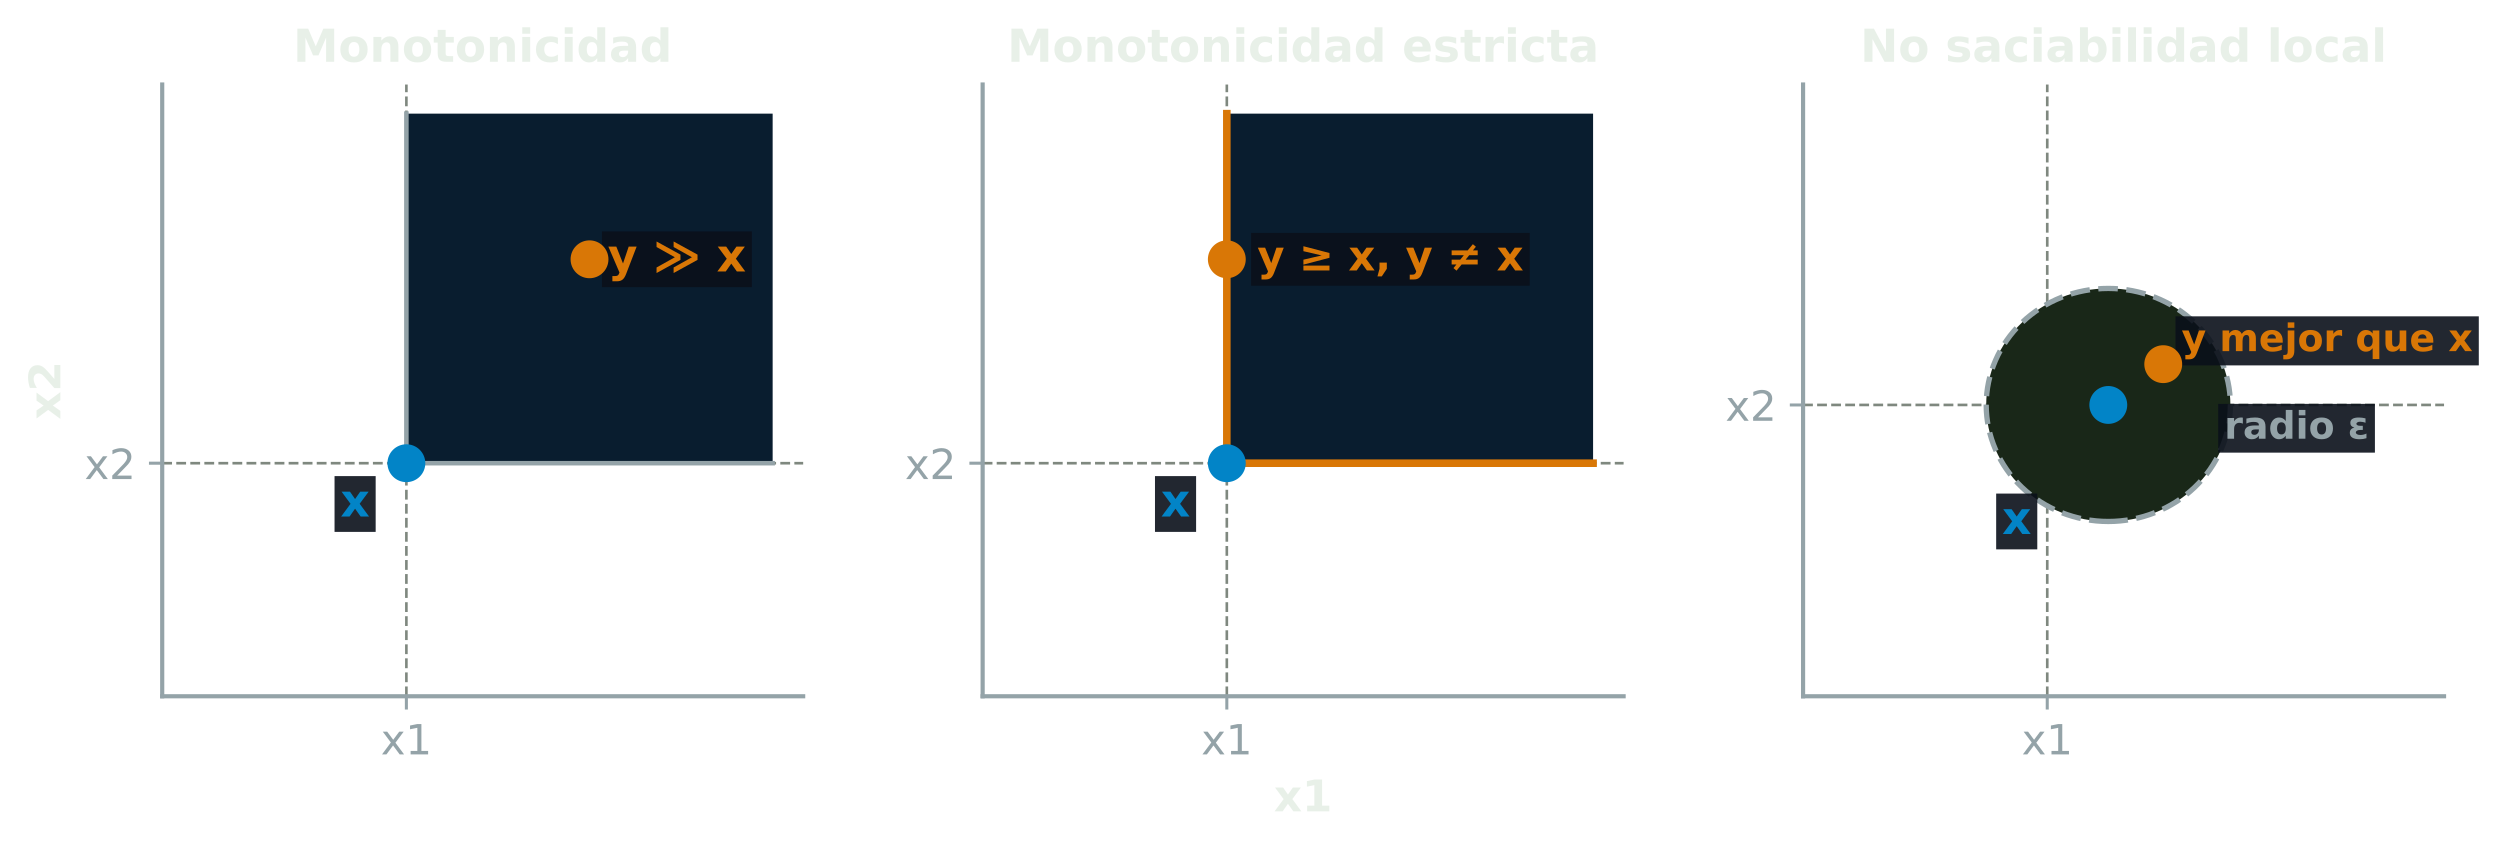
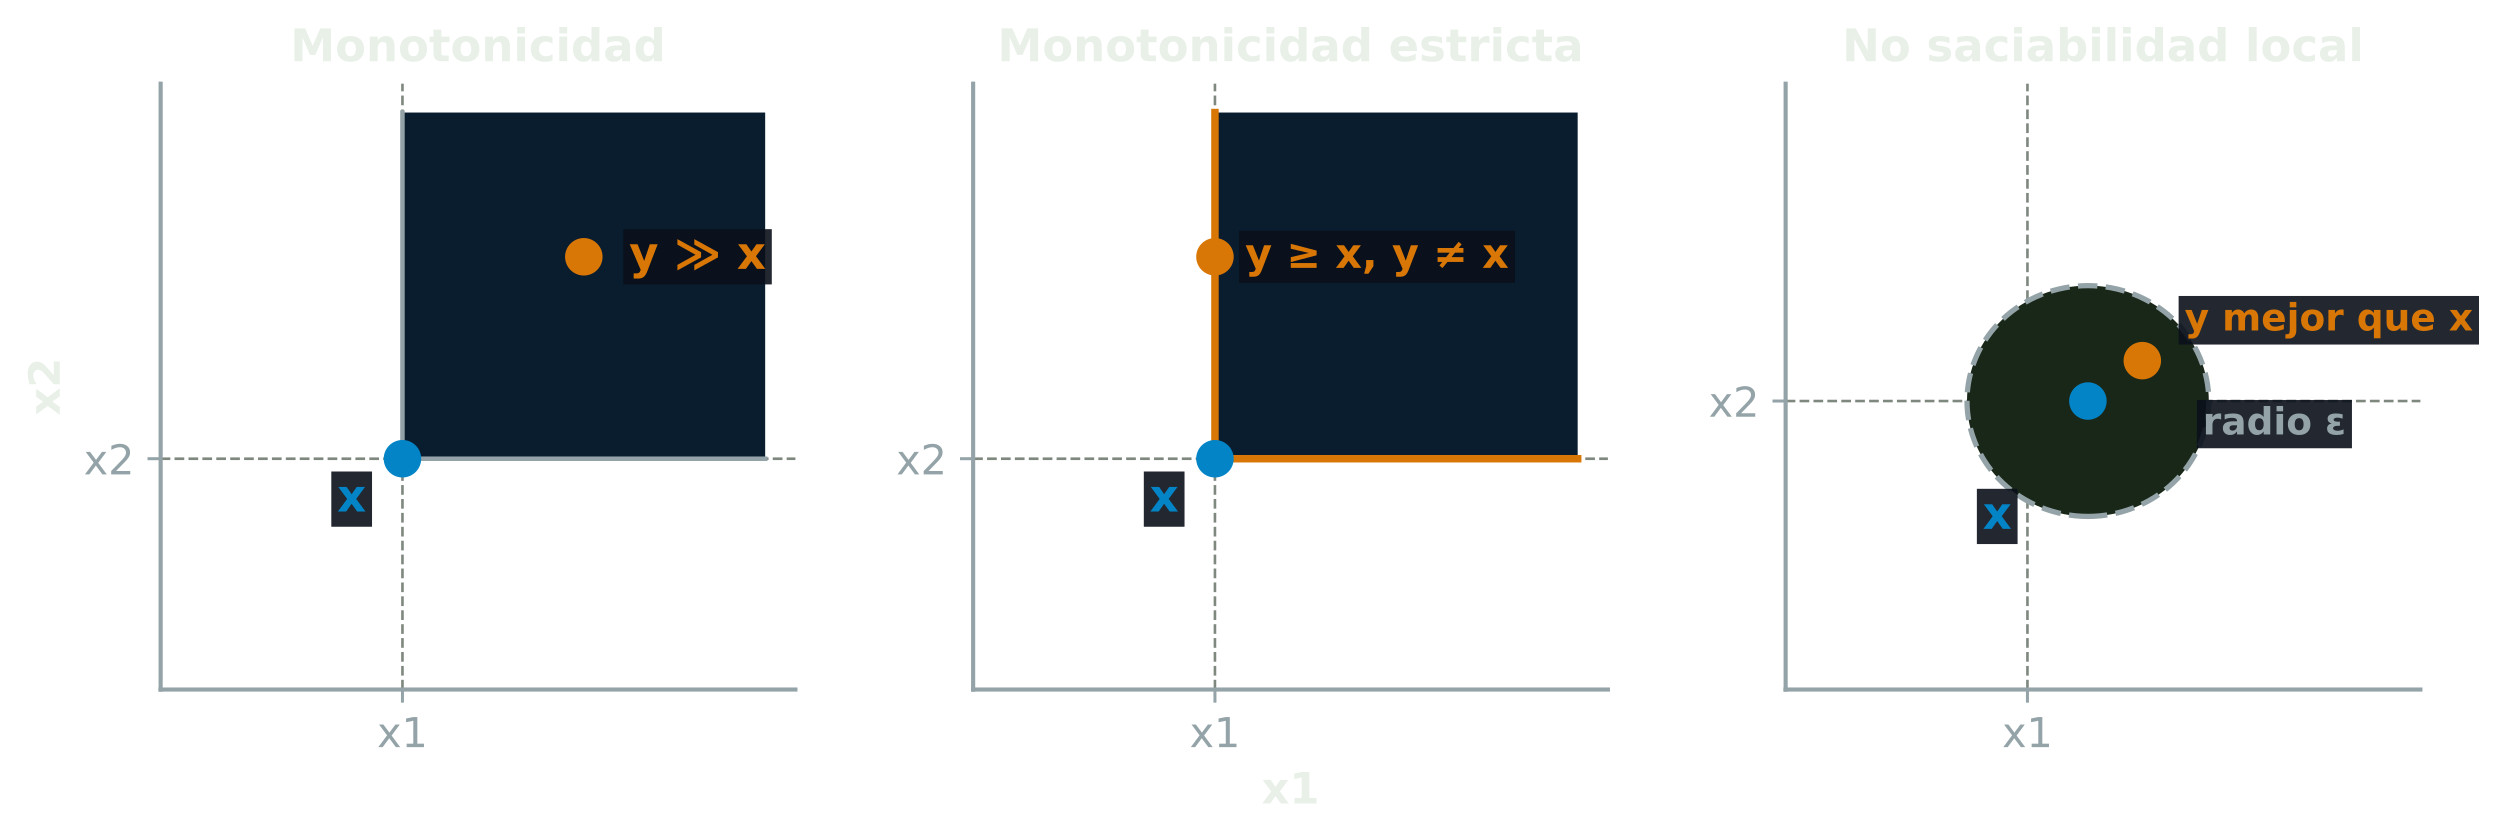
- <svg xmlns="http://www.w3.org/2000/svg" xmlns:xlink="http://www.w3.org/1999/xlink" width="660.259pt" height="223.862pt" viewBox="0 0 660.259 223.862" version="1.1">
+ <svg xmlns="http://www.w3.org/2000/svg" xmlns:xlink="http://www.w3.org/1999/xlink" width="666.708pt" height="223.862pt" viewBox="0 0 666.708 223.862" version="1.1">
  <defs>
    <style type="text/css">*{stroke-linejoin: round; stroke-linecap: butt}</style>
  </defs>
  <g id="figure_1">
    <g id="patch_1">
-       <path d="M 0 223.862  L 660.259 223.862  L 660.259 0  L 0 0  L 0 223.862  z " style="fill: none; opacity: 0" />
+       <path d="M 0 223.862  L 666.708 223.862  L 666.708 0  L 0 0  L 0 223.862  z " style="fill: none; opacity: 0" />
    </g>
    <g id="axes_1">
      <g id="patch_2">
        <path d="M 42.839 183.886  L 212.12 183.886  L 212.12 22.318  L 42.839 22.318  L 42.839 183.886  z " style="fill: none" />
      </g>
      <g id="patch_3">
        <path d="M 107.327 122.336  L 204.059 122.336  L 204.059 30.012  L 107.327 30.012  z " clip-path="url(#pe775ac4c96)" style="fill: #091d2f" />
      </g>
      <g id="matplotlib.axis_1">
        <g id="xtick_1">
          <g id="line2d_1">
            <path d="M 107.327 183.886  L 107.327 22.318  " clip-path="url(#pe775ac4c96)" style="fill: none; stroke-dasharray: 2.59,1.12; stroke-dashoffset: 0; stroke: #2a3a2a; stroke-opacity: 0.6; stroke-width: 0.7" />
          </g>
          <g id="line2d_2">
            <defs>
              <path id="m409fbe080f" d="M 0 0  L 0 3.5  " style="stroke: #94a3a8; stroke-width: 0.8" />
            </defs>
            <g>
              <use xlink:href="#m409fbe080f" x="107.327" y="183.886" style="fill: #94a3a8; stroke: #94a3a8; stroke-width: 0.8" />
            </g>
          </g>
          <g id="text_1">
            <g style="fill: #94a3a8" transform="translate(100.5725 199.2444) scale(0.11 -0.11)">
              <defs>
                <path id="DejaVuSans-78" d="M 3513 3500  L 2247 1797  L 3578 0  L 2900 0  L 1881 1375  L 863 0  L 184 0  L 1544 1831  L 300 3500  L 978 3500  L 1906 2253  L 2834 3500  L 3513 3500  z " transform="scale(0.015625)" />
                <path id="DejaVuSans-31" d="M 794 531  L 1825 531  L 1825 4091  L 703 3866  L 703 4441  L 1819 4666  L 2450 4666  L 2450 531  L 3481 531  L 3481 0  L 794 0  L 794 531  z " transform="scale(0.015625)" />
              </defs>
              <use xlink:href="#DejaVuSans-78" />
              <use xlink:href="#DejaVuSans-31" x="59.18" />
            </g>
          </g>
        </g>
      </g>
      <g id="matplotlib.axis_2">
        <g id="ytick_1">
          <g id="line2d_3">
            <path d="M 42.839 122.336  L 212.12 122.336  " clip-path="url(#pe775ac4c96)" style="fill: none; stroke-dasharray: 2.59,1.12; stroke-dashoffset: 0; stroke: #2a3a2a; stroke-opacity: 0.6; stroke-width: 0.7" />
          </g>
          <g id="line2d_4">
            <defs>
              <path id="m766cb33b4f" d="M 0 0  L -3.5 0  " style="stroke: #94a3a8; stroke-width: 0.8" />
            </defs>
            <g>
              <use xlink:href="#m766cb33b4f" x="42.839" y="122.336" style="fill: #94a3a8; stroke: #94a3a8; stroke-width: 0.8" />
            </g>
          </g>
          <g id="text_2">
            <g style="fill: #94a3a8" transform="translate(22.32984 126.5156) scale(0.11 -0.11)">
              <defs>
                <path id="DejaVuSans-32" d="M 1228 531  L 3431 531  L 3431 0  L 469 0  L 469 531  Q 828 903 1448 1529  Q 2069 2156 2228 2338  Q 2531 2678 2651 2914  Q 2772 3150 2772 3378  Q 2772 3750 2511 3984  Q 2250 4219 1831 4219  Q 1534 4219 1204 4116  Q 875 4013 500 3803  L 500 4441  Q 881 4594 1212 4672  Q 1544 4750 1819 4750  Q 2544 4750 2975 4387  Q 3406 4025 3406 3419  Q 3406 3131 3298 2873  Q 3191 2616 2906 2266  Q 2828 2175 2409 1742  Q 1991 1309 1228 531  z " transform="scale(0.015625)" />
              </defs>
              <use xlink:href="#DejaVuSans-78" />
              <use xlink:href="#DejaVuSans-32" x="59.18" />
            </g>
          </g>
        </g>
        <g id="text_3">
          <g style="fill: #e8f0e8" transform="translate(15.9382 110.8116) rotate(-90) scale(0.115 -0.115)">
            <defs>
              <path id="DejaVuSans-Bold-78" d="M 1422 1791  L 159 3500  L 1344 3500  L 2059 2463  L 2784 3500  L 3969 3500  L 2706 1797  L 4031 0  L 2847 0  L 2059 1106  L 1281 0  L 97 0  L 1422 1791  z " transform="scale(0.015625)" />
              <path id="DejaVuSans-Bold-32" d="M 1844 884  L 3897 884  L 3897 0  L 506 0  L 506 884  L 2209 2388  Q 2438 2594 2547 2791  Q 2656 2988 2656 3200  Q 2656 3528 2436 3728  Q 2216 3928 1850 3928  Q 1569 3928 1234 3808  Q 900 3688 519 3450  L 519 4475  Q 925 4609 1322 4679  Q 1719 4750 2100 4750  Q 2938 4750 3402 4381  Q 3866 4013 3866 3353  Q 3866 2972 3669 2642  Q 3472 2313 2841 1759  L 1844 884  z " transform="scale(0.015625)" />
            </defs>
            <use xlink:href="#DejaVuSans-Bold-78" />
            <use xlink:href="#DejaVuSans-Bold-32" x="64.502" />
          </g>
        </g>
      </g>
      <g id="line2d_5">
        <path d="M 107.327 122.336  L 204.059 122.336  " clip-path="url(#pe775ac4c96)" style="fill: none; stroke: #94a3a8; stroke-width: 1.2; stroke-linecap: square" />
      </g>
      <g id="line2d_6">
        <path d="M 107.327 122.336  L 107.327 30.012  " clip-path="url(#pe775ac4c96)" style="fill: none; stroke: #94a3a8; stroke-width: 1.2; stroke-linecap: square" />
      </g>
      <g id="patch_4">
        <path d="M 42.839 183.886  L 42.839 22.318  " style="fill: none; stroke: #94a3a8; stroke-width: 1.1; stroke-linejoin: miter; stroke-linecap: square" />
      </g>
      <g id="patch_5">
        <path d="M 42.839 183.886  L 212.12 183.886  " style="fill: none; stroke: #94a3a8; stroke-width: 1.1; stroke-linejoin: miter; stroke-linecap: square" />
      </g>
      <g id="text_4">
        <g id="patch_6">
          <path d="M 88.354 140.474  L 99.214 140.474  L 99.214 125.741  L 88.354 125.741  z " style="fill: #0a0f1a; opacity: 0.9" />
        </g>
        <g style="fill: #0284c7" transform="translate(89.91399 136.4189) scale(0.12 -0.12)">
          <use xlink:href="#DejaVuSans-Bold-78" />
        </g>
      </g>
      <g id="text_5">
        <g id="patch_7">
-           <path d="M 158.97 75.847  L 198.57 75.847  L 198.57 61.114  L 158.97 61.114  z " style="fill: #0a0f1a; opacity: 0.9" />
-         </g>
-         <g style="fill: #d97706" transform="translate(160.5297 71.69791) scale(0.12 -0.12)">
+           <path d="M 166.225 75.847  L 205.825 75.847  L 205.825 61.114  L 166.225 61.114  z " style="fill: #0a0f1a; opacity: 0.9" />
+         </g>
+         <g style="fill: #d97706" transform="translate(167.7846 71.69791) scale(0.12 -0.12)">
          <defs>
            <path id="DejaVuSans-Bold-79" d="M 78 3500  L 1197 3500  L 2138 1125  L 2938 3500  L 4056 3500  L 2584 -331  Q 2363 -916 2067 -1148  Q 1772 -1381 1288 -1381  L 641 -1381  L 641 -647  L 991 -647  Q 1275 -647 1404 -556  Q 1534 -466 1606 -231  L 1638 -134  L 78 3500  z " transform="scale(0.015625)" />
            <path id="DejaVuSans-Bold-20" transform="scale(0.015625)" />
            <path id="DejaVuSans-Bold-226b" d="M 463 3444  L 463 4225  L 3831 2372  L 3831 1634  L 463 -219  L 463 563  L 3041 2003  L 463 3444  z M 2866 3444  L 2866 4225  L 6234 2372  L 6234 1634  L 2866 -219  L 2866 563  L 5444 2003  L 2866 3444  z " transform="scale(0.015625)" />
          </defs>
          <use xlink:href="#DejaVuSans-Bold-79" />
          <use xlink:href="#DejaVuSans-Bold-20" x="65.186" />
          <use xlink:href="#DejaVuSans-Bold-226b" x="100" />
          <use xlink:href="#DejaVuSans-Bold-20" x="204.688" />
          <use xlink:href="#DejaVuSans-Bold-78" x="239.502" />
        </g>
      </g>
      <g id="text_6">
        <g style="fill: #e8f0e8" transform="translate(77.42279 16.31812) scale(0.12 -0.12)">
          <defs>
            <path id="DejaVuSans-Bold-4d" d="M 588 4666  L 2119 4666  L 3181 2169  L 4250 4666  L 5778 4666  L 5778 0  L 4641 0  L 4641 3413  L 3566 897  L 2803 897  L 1728 3413  L 1728 0  L 588 0  L 588 4666  z " transform="scale(0.015625)" />
            <path id="DejaVuSans-Bold-6f" d="M 2203 2784  Q 1831 2784 1636 2517  Q 1441 2250 1441 1747  Q 1441 1244 1636 976  Q 1831 709 2203 709  Q 2569 709 2762 976  Q 2956 1244 2956 1747  Q 2956 2250 2762 2517  Q 2569 2784 2203 2784  z M 2203 3584  Q 3106 3584 3614 3096  Q 4122 2609 4122 1747  Q 4122 884 3614 396  Q 3106 -91 2203 -91  Q 1297 -91 786 396  Q 275 884 275 1747  Q 275 2609 786 3096  Q 1297 3584 2203 3584  z " transform="scale(0.015625)" />
            <path id="DejaVuSans-Bold-6e" d="M 4056 2131  L 4056 0  L 2931 0  L 2931 347  L 2931 1631  Q 2931 2084 2911 2256  Q 2891 2428 2841 2509  Q 2775 2619 2662 2680  Q 2550 2741 2406 2741  Q 2056 2741 1856 2470  Q 1656 2200 1656 1722  L 1656 0  L 538 0  L 538 3500  L 1656 3500  L 1656 2988  Q 1909 3294 2193 3439  Q 2478 3584 2822 3584  Q 3428 3584 3742 3212  Q 4056 2841 4056 2131  z " transform="scale(0.015625)" />
            <path id="DejaVuSans-Bold-74" d="M 1759 4494  L 1759 3500  L 2913 3500  L 2913 2700  L 1759 2700  L 1759 1216  Q 1759 972 1856 886  Q 1953 800 2241 800  L 2816 800  L 2816 0  L 1856 0  Q 1194 0 917 276  Q 641 553 641 1216  L 641 2700  L 84 2700  L 84 3500  L 641 3500  L 641 4494  L 1759 4494  z " transform="scale(0.015625)" />
            <path id="DejaVuSans-Bold-69" d="M 538 3500  L 1656 3500  L 1656 0  L 538 0  L 538 3500  z M 538 4863  L 1656 4863  L 1656 3950  L 538 3950  L 538 4863  z " transform="scale(0.015625)" />
            <path id="DejaVuSans-Bold-63" d="M 3366 3391  L 3366 2478  Q 3138 2634 2908 2709  Q 2678 2784 2431 2784  Q 1963 2784 1702 2511  Q 1441 2238 1441 1747  Q 1441 1256 1702 982  Q 1963 709 2431 709  Q 2694 709 2930 787  Q 3166 866 3366 1019  L 3366 103  Q 3103 6 2833 -42  Q 2563 -91 2291 -91  Q 1344 -91 809 395  Q 275 881 275 1747  Q 275 2613 809 3098  Q 1344 3584 2291 3584  Q 2566 3584 2833 3536  Q 3100 3488 3366 3391  z " transform="scale(0.015625)" />
            <path id="DejaVuSans-Bold-64" d="M 2919 2988  L 2919 4863  L 4044 4863  L 4044 0  L 2919 0  L 2919 506  Q 2688 197 2409 53  Q 2131 -91 1766 -91  Q 1119 -91 703 423  Q 288 938 288 1747  Q 288 2556 703 3070  Q 1119 3584 1766 3584  Q 2128 3584 2408 3439  Q 2688 3294 2919 2988  z M 2181 722  Q 2541 722 2730 984  Q 2919 1247 2919 1747  Q 2919 2247 2730 2509  Q 2541 2772 2181 2772  Q 1825 2772 1636 2509  Q 1447 2247 1447 1747  Q 1447 1247 1636 984  Q 1825 722 2181 722  z " transform="scale(0.015625)" />
            <path id="DejaVuSans-Bold-61" d="M 2106 1575  Q 1756 1575 1579 1456  Q 1403 1338 1403 1106  Q 1403 894 1545 773  Q 1688 653 1941 653  Q 2256 653 2472 879  Q 2688 1106 2688 1447  L 2688 1575  L 2106 1575  z M 3816 1997  L 3816 0  L 2688 0  L 2688 519  Q 2463 200 2181 54  Q 1900 -91 1497 -91  Q 953 -91 614 226  Q 275 544 275 1050  Q 275 1666 698 1953  Q 1122 2241 2028 2241  L 2688 2241  L 2688 2328  Q 2688 2594 2478 2717  Q 2269 2841 1825 2841  Q 1466 2841 1156 2769  Q 847 2697 581 2553  L 581 3406  Q 941 3494 1303 3539  Q 1666 3584 2028 3584  Q 2975 3584 3395 3211  Q 3816 2838 3816 1997  z " transform="scale(0.015625)" />
          </defs>
          <use xlink:href="#DejaVuSans-Bold-4d" />
          <use xlink:href="#DejaVuSans-Bold-6f" x="99.512" />
          <use xlink:href="#DejaVuSans-Bold-6e" x="168.213" />
          <use xlink:href="#DejaVuSans-Bold-6f" x="239.404" />
          <use xlink:href="#DejaVuSans-Bold-74" x="308.105" />
          <use xlink:href="#DejaVuSans-Bold-6f" x="355.908" />
          <use xlink:href="#DejaVuSans-Bold-6e" x="424.609" />
          <use xlink:href="#DejaVuSans-Bold-69" x="495.801" />
          <use xlink:href="#DejaVuSans-Bold-63" x="530.078" />
          <use xlink:href="#DejaVuSans-Bold-69" x="589.355" />
          <use xlink:href="#DejaVuSans-Bold-64" x="623.633" />
          <use xlink:href="#DejaVuSans-Bold-61" x="695.215" />
          <use xlink:href="#DejaVuSans-Bold-64" x="762.695" />
        </g>
      </g>
      <g id="line2d_7">
        <defs>
          <path id="m6213322181" d="M 0 4.5  C 1.193 4.5 2.338 4.026 3.182 3.182  C 4.026 2.338 4.5 1.193 4.5 0  C 4.5 -1.193 4.026 -2.338 3.182 -3.182  C 2.338 -4.026 1.193 -4.5 0 -4.5  C -1.193 -4.5 -2.338 -4.026 -3.182 -3.182  C -4.026 -2.338 -4.5 -1.193 -4.5 0  C -4.5 1.193 -4.026 2.338 -3.182 3.182  C -2.338 4.026 -1.193 4.5 0 4.5  z " style="stroke: #0284c7" />
        </defs>
        <g clip-path="url(#pe775ac4c96)">
          <use xlink:href="#m6213322181" x="107.327" y="122.336" style="fill: #0284c7; stroke: #0284c7" />
        </g>
      </g>
      <g id="line2d_8">
        <defs>
          <path id="m9be37b8112" d="M 0 4.5  C 1.193 4.5 2.338 4.026 3.182 3.182  C 4.026 2.338 4.5 1.193 4.5 0  C 4.5 -1.193 4.026 -2.338 3.182 -3.182  C 2.338 -4.026 1.193 -4.5 0 -4.5  C -1.193 -4.5 -2.338 -4.026 -3.182 -3.182  C -4.026 -2.338 -4.5 -1.193 -4.5 0  C -4.5 1.193 -4.026 2.338 -3.182 3.182  C -2.338 4.026 -1.193 4.5 0 4.5  z " style="stroke: #d97706" />
        </defs>
        <g clip-path="url(#pe775ac4c96)">
          <use xlink:href="#m9be37b8112" x="155.693" y="68.48" style="fill: #d97706; stroke: #d97706" />
        </g>
      </g>
    </g>
    <g id="axes_2">
      <g id="patch_8">
        <path d="M 259.519 183.886  L 428.8 183.886  L 428.8 22.318  L 259.519 22.318  L 259.519 183.886  z " style="fill: none" />
      </g>
      <g id="patch_9">
        <path d="M 324.007 122.336  L 420.739 122.336  L 420.739 30.012  L 324.007 30.012  z " clip-path="url(#pebfa4ee20f)" style="fill: #091d2f" />
      </g>
      <g id="matplotlib.axis_3">
        <g id="xtick_2">
          <g id="line2d_9">
            <path d="M 324.007 183.886  L 324.007 22.318  " clip-path="url(#pebfa4ee20f)" style="fill: none; stroke-dasharray: 2.59,1.12; stroke-dashoffset: 0; stroke: #2a3a2a; stroke-opacity: 0.6; stroke-width: 0.7" />
          </g>
          <g id="line2d_10">
            <g>
              <use xlink:href="#m409fbe080f" x="324.007" y="183.886" style="fill: #94a3a8; stroke: #94a3a8; stroke-width: 0.8" />
            </g>
          </g>
          <g id="text_7">
            <g style="fill: #94a3a8" transform="translate(317.252 199.2444) scale(0.11 -0.11)">
              <use xlink:href="#DejaVuSans-78" />
              <use xlink:href="#DejaVuSans-31" x="59.18" />
            </g>
          </g>
        </g>
        <g id="text_8">
          <g style="fill: #e8f0e8" transform="translate(336.4497 214.2703) scale(0.115 -0.115)">
            <defs>
              <path id="DejaVuSans-Bold-31" d="M 750 831  L 1813 831  L 1813 3847  L 722 3622  L 722 4441  L 1806 4666  L 2950 4666  L 2950 831  L 4013 831  L 4013 0  L 750 0  L 750 831  z " transform="scale(0.015625)" />
            </defs>
            <use xlink:href="#DejaVuSans-Bold-78" />
            <use xlink:href="#DejaVuSans-Bold-31" x="64.502" />
          </g>
        </g>
      </g>
      <g id="matplotlib.axis_4">
        <g id="ytick_2">
          <g id="line2d_11">
            <path d="M 259.519 122.336  L 428.8 122.336  " clip-path="url(#pebfa4ee20f)" style="fill: none; stroke-dasharray: 2.59,1.12; stroke-dashoffset: 0; stroke: #2a3a2a; stroke-opacity: 0.6; stroke-width: 0.7" />
          </g>
          <g id="line2d_12">
            <g>
              <use xlink:href="#m766cb33b4f" x="259.519" y="122.336" style="fill: #94a3a8; stroke: #94a3a8; stroke-width: 0.8" />
            </g>
          </g>
          <g id="text_9">
            <g style="fill: #94a3a8" transform="translate(239.0094 126.5156) scale(0.11 -0.11)">
              <use xlink:href="#DejaVuSans-78" />
              <use xlink:href="#DejaVuSans-32" x="59.18" />
            </g>
          </g>
        </g>
      </g>
      <g id="line2d_13">
        <path d="M 324.007 122.336  L 420.739 122.336  " clip-path="url(#pebfa4ee20f)" style="fill: none; stroke: #d97706; stroke-width: 2; stroke-linecap: square" />
      </g>
      <g id="line2d_14">
        <path d="M 324.007 122.336  L 324.007 30.012  " clip-path="url(#pebfa4ee20f)" style="fill: none; stroke: #d97706; stroke-width: 2; stroke-linecap: square" />
      </g>
      <g id="patch_10">
        <path d="M 259.519 183.886  L 259.519 22.318  " style="fill: none; stroke: #94a3a8; stroke-width: 1.1; stroke-linejoin: miter; stroke-linecap: square" />
      </g>
      <g id="patch_11">
        <path d="M 259.519 183.886  L 428.8 183.886  " style="fill: none; stroke: #94a3a8; stroke-width: 1.1; stroke-linejoin: miter; stroke-linecap: square" />
      </g>
      <g id="text_10">
        <g id="patch_12">
          <path d="M 305.034 140.474  L 315.894 140.474  L 315.894 125.741  L 305.034 125.741  z " style="fill: #0a0f1a; opacity: 0.9" />
        </g>
        <g style="fill: #0284c7" transform="translate(306.5935 136.4189) scale(0.12 -0.12)">
          <use xlink:href="#DejaVuSans-Bold-78" />
        </g>
      </g>
      <g id="text_11">
        <g id="patch_13">
          <path d="M 330.418 75.453  L 404.009 75.453  L 404.009 61.507  L 330.418 61.507  z " style="fill: #0a0f1a; opacity: 0.9" />
        </g>
        <g style="fill: #d97706" transform="translate(332.0677 71.42979) scale(0.11 -0.11)">
          <defs>
            <path id="DejaVuSans-Bold-2265" d="M 678 744  L 4684 744  L 4684 0  L 678 0  L 678 744  z M 678 2963  L 678 3725  L 4684 2681  L 4684 1947  L 678 897  L 678 1656  L 3481 2309  L 678 2963  z " transform="scale(0.015625)" />
            <path id="DejaVuSans-Bold-2c" d="M 653 1209  L 1778 1209  L 1778 256  L 1006 -909  L 341 -909  L 653 256  L 653 1209  z " transform="scale(0.015625)" />
            <path id="DejaVuSans-Bold-2260" d="M 678 3084  L 3150 3084  L 3938 4038  L 4403 3647  L 3950 3084  L 4684 3084  L 4684 2350  L 3378 2350  L 2834 1663  L 4684 1663  L 4684 922  L 2216 922  L 1428 -31  L 959 366  L 1416 922  L 678 922  L 678 1663  L 2003 1663  L 2553 2350  L 678 2350  L 678 3084  z " transform="scale(0.015625)" />
          </defs>
          <use xlink:href="#DejaVuSans-Bold-79" />
          <use xlink:href="#DejaVuSans-Bold-20" x="65.186" />
          <use xlink:href="#DejaVuSans-Bold-2265" x="100" />
          <use xlink:href="#DejaVuSans-Bold-20" x="183.789" />
          <use xlink:href="#DejaVuSans-Bold-78" x="218.604" />
          <use xlink:href="#DejaVuSans-Bold-2c" x="283.105" />
          <use xlink:href="#DejaVuSans-Bold-20" x="321.094" />
          <use xlink:href="#DejaVuSans-Bold-79" x="355.908" />
          <use xlink:href="#DejaVuSans-Bold-20" x="421.094" />
          <use xlink:href="#DejaVuSans-Bold-2260" x="455.908" />
          <use xlink:href="#DejaVuSans-Bold-20" x="539.697" />
          <use xlink:href="#DejaVuSans-Bold-78" x="574.512" />
        </g>
      </g>
      <g id="text_12">
        <g style="fill: #e8f0e8" transform="translate(266.0158 16.31812) scale(0.12 -0.12)">
          <defs>
            <path id="DejaVuSans-Bold-65" d="M 4031 1759  L 4031 1441  L 1416 1441  Q 1456 1047 1700 850  Q 1944 653 2381 653  Q 2734 653 3104 758  Q 3475 863 3866 1075  L 3866 213  Q 3469 63 3072 -14  Q 2675 -91 2278 -91  Q 1328 -91 801 392  Q 275 875 275 1747  Q 275 2603 792 3093  Q 1309 3584 2216 3584  Q 3041 3584 3536 3087  Q 4031 2591 4031 1759  z M 2881 2131  Q 2881 2450 2695 2645  Q 2509 2841 2209 2841  Q 1884 2841 1681 2658  Q 1478 2475 1428 2131  L 2881 2131  z " transform="scale(0.015625)" />
            <path id="DejaVuSans-Bold-73" d="M 3272 3391  L 3272 2541  Q 2913 2691 2578 2766  Q 2244 2841 1947 2841  Q 1628 2841 1473 2761  Q 1319 2681 1319 2516  Q 1319 2381 1436 2309  Q 1553 2238 1856 2203  L 2053 2175  Q 2913 2066 3209 1816  Q 3506 1566 3506 1031  Q 3506 472 3093 190  Q 2681 -91 1863 -91  Q 1516 -91 1145 -36  Q 775 19 384 128  L 384 978  Q 719 816 1070 734  Q 1422 653 1784 653  Q 2113 653 2278 743  Q 2444 834 2444 1013  Q 2444 1163 2330 1236  Q 2216 1309 1875 1350  L 1678 1375  Q 931 1469 631 1722  Q 331 1975 331 2491  Q 331 3047 712 3315  Q 1094 3584 1881 3584  Q 2191 3584 2531 3537  Q 2872 3491 3272 3391  z " transform="scale(0.015625)" />
            <path id="DejaVuSans-Bold-72" d="M 3138 2547  Q 2991 2616 2845 2648  Q 2700 2681 2553 2681  Q 2122 2681 1889 2404  Q 1656 2128 1656 1613  L 1656 0  L 538 0  L 538 3500  L 1656 3500  L 1656 2925  Q 1872 3269 2151 3426  Q 2431 3584 2822 3584  Q 2878 3584 2943 3579  Q 3009 3575 3134 3559  L 3138 2547  z " transform="scale(0.015625)" />
          </defs>
          <use xlink:href="#DejaVuSans-Bold-4d" />
          <use xlink:href="#DejaVuSans-Bold-6f" x="99.512" />
          <use xlink:href="#DejaVuSans-Bold-6e" x="168.213" />
          <use xlink:href="#DejaVuSans-Bold-6f" x="239.404" />
          <use xlink:href="#DejaVuSans-Bold-74" x="308.105" />
          <use xlink:href="#DejaVuSans-Bold-6f" x="355.908" />
          <use xlink:href="#DejaVuSans-Bold-6e" x="424.609" />
          <use xlink:href="#DejaVuSans-Bold-69" x="495.801" />
          <use xlink:href="#DejaVuSans-Bold-63" x="530.078" />
          <use xlink:href="#DejaVuSans-Bold-69" x="589.355" />
          <use xlink:href="#DejaVuSans-Bold-64" x="623.633" />
          <use xlink:href="#DejaVuSans-Bold-61" x="695.215" />
          <use xlink:href="#DejaVuSans-Bold-64" x="762.695" />
          <use xlink:href="#DejaVuSans-Bold-20" x="834.277" />
          <use xlink:href="#DejaVuSans-Bold-65" x="869.092" />
          <use xlink:href="#DejaVuSans-Bold-73" x="936.914" />
          <use xlink:href="#DejaVuSans-Bold-74" x="996.436" />
          <use xlink:href="#DejaVuSans-Bold-72" x="1044.238" />
          <use xlink:href="#DejaVuSans-Bold-69" x="1093.555" />
          <use xlink:href="#DejaVuSans-Bold-63" x="1127.832" />
          <use xlink:href="#DejaVuSans-Bold-74" x="1187.109" />
          <use xlink:href="#DejaVuSans-Bold-61" x="1234.912" />
        </g>
      </g>
      <g id="line2d_15">
        <g clip-path="url(#pebfa4ee20f)">
          <use xlink:href="#m6213322181" x="324.007" y="122.336" style="fill: #0284c7; stroke: #0284c7" />
        </g>
      </g>
      <g id="line2d_16">
        <g clip-path="url(#pebfa4ee20f)">
          <use xlink:href="#m9be37b8112" x="324.007" y="68.48" style="fill: #d97706; stroke: #d97706" />
        </g>
      </g>
    </g>
    <g id="axes_3">
      <g id="patch_14">
        <path d="M 476.198 183.886  L 645.479 183.886  L 645.479 22.318  L 476.198 22.318  L 476.198 183.886  z " style="fill: none" />
      </g>
      <g id="matplotlib.axis_5">
        <g id="xtick_3">
          <g id="line2d_17">
            <path d="M 540.686 183.886  L 540.686 22.318  " clip-path="url(#p8e0cf255f2)" style="fill: none; stroke-dasharray: 2.59,1.12; stroke-dashoffset: 0; stroke: #2a3a2a; stroke-opacity: 0.6; stroke-width: 0.7" />
          </g>
          <g id="line2d_18">
            <g>
              <use xlink:href="#m409fbe080f" x="540.686" y="183.886" style="fill: #94a3a8; stroke: #94a3a8; stroke-width: 0.8" />
            </g>
          </g>
          <g id="text_13">
            <g style="fill: #94a3a8" transform="translate(533.9316 199.2444) scale(0.11 -0.11)">
              <use xlink:href="#DejaVuSans-78" />
              <use xlink:href="#DejaVuSans-31" x="59.18" />
            </g>
          </g>
        </g>
      </g>
      <g id="matplotlib.axis_6">
        <g id="ytick_3">
          <g id="line2d_19">
            <path d="M 476.198 106.949  L 645.479 106.949  " clip-path="url(#p8e0cf255f2)" style="fill: none; stroke-dasharray: 2.59,1.12; stroke-dashoffset: 0; stroke: #2a3a2a; stroke-opacity: 0.6; stroke-width: 0.7" />
          </g>
          <g id="line2d_20">
            <g>
              <use xlink:href="#m766cb33b4f" x="476.198" y="106.949" style="fill: #94a3a8; stroke: #94a3a8; stroke-width: 0.8" />
            </g>
          </g>
          <g id="text_14">
            <g style="fill: #94a3a8" transform="translate(455.6889 111.1281) scale(0.11 -0.11)">
              <use xlink:href="#DejaVuSans-78" />
              <use xlink:href="#DejaVuSans-32" x="59.18" />
            </g>
          </g>
        </g>
      </g>
      <g id="patch_15">
        <path d="M 556.808 137.724  C 565.359 137.724 573.562 134.481 579.608 128.71  C 585.655 122.939 589.052 115.111 589.052 106.949  C 589.052 98.787 585.655 90.959 579.608 85.188  C 573.562 79.417 565.359 76.174 556.808 76.174  C 548.257 76.174 540.055 79.417 534.008 85.188  C 527.962 90.959 524.564 98.787 524.564 106.949  C 524.564 115.111 527.962 122.939 534.008 128.71  C 540.055 134.481 548.257 137.724 556.808 137.724  z " clip-path="url(#p8e0cf255f2)" style="fill: #192718; stroke-dasharray: 5.18,2.24; stroke-dashoffset: 0; stroke: #94a3a8; stroke-width: 1.4; stroke-linejoin: miter" />
      </g>
      <g id="patch_16">
        <path d="M 476.198 183.886  L 476.198 22.318  " style="fill: none; stroke: #94a3a8; stroke-width: 1.1; stroke-linejoin: miter; stroke-linecap: square" />
      </g>
      <g id="patch_17">
        <path d="M 476.198 183.886  L 645.479 183.886  " style="fill: none; stroke: #94a3a8; stroke-width: 1.1; stroke-linejoin: miter; stroke-linecap: square" />
      </g>
      <g id="text_15">
        <g id="patch_18">
          <path d="M 527.195 145.091  L 538.055 145.091  L 538.055 130.357  L 527.195 130.357  z " style="fill: #0a0f1a; opacity: 0.9" />
        </g>
        <g style="fill: #0284c7" transform="translate(528.7553 141.0351) scale(0.12 -0.12)">
          <use xlink:href="#DejaVuSans-Bold-78" />
        </g>
      </g>
      <g id="text_16">
        <g id="patch_19">
-           <path d="M 574.555 96.501  L 654.659 96.501  L 654.659 83.545  L 574.555 83.545  z " style="fill: #0a0f1a; opacity: 0.9" />
-         </g>
-         <g style="fill: #d97706" transform="translate(576.1547 92.74312) scale(0.1 -0.1)">
+           <path d="M 581.003 91.885  L 661.108 91.885  L 661.108 78.928  L 581.003 78.928  z " style="fill: #0a0f1a; opacity: 0.9" />
+         </g>
+         <g style="fill: #d97706" transform="translate(582.6035 88.1269) scale(0.1 -0.1)">
          <defs>
            <path id="DejaVuSans-Bold-6d" d="M 3781 2919  Q 3994 3244 4286 3414  Q 4578 3584 4928 3584  Q 5531 3584 5847 3212  Q 6163 2841 6163 2131  L 6163 0  L 5038 0  L 5038 1825  Q 5041 1866 5042 1909  Q 5044 1953 5044 2034  Q 5044 2406 4934 2573  Q 4825 2741 4581 2741  Q 4263 2741 4089 2478  Q 3916 2216 3909 1719  L 3909 0  L 2784 0  L 2784 1825  Q 2784 2406 2684 2573  Q 2584 2741 2328 2741  Q 2006 2741 1831 2477  Q 1656 2213 1656 1722  L 1656 0  L 531 0  L 531 3500  L 1656 3500  L 1656 2988  Q 1863 3284 2130 3434  Q 2397 3584 2719 3584  Q 3081 3584 3359 3409  Q 3638 3234 3781 2919  z " transform="scale(0.015625)" />
            <path id="DejaVuSans-Bold-6a" d="M 538 3500  L 1656 3500  L 1656 63  Q 1656 -641 1318 -1011  Q 981 -1381 341 -1381  L -213 -1381  L -213 -647  L -19 -647  Q 300 -647 419 -503  Q 538 -359 538 63  L 538 3500  z M 538 4863  L 1656 4863  L 1656 3950  L 538 3950  L 538 4863  z " transform="scale(0.015625)" />
            <path id="DejaVuSans-Bold-71" d="M 2181 2772  Q 1825 2772 1636 2509  Q 1447 2247 1447 1747  Q 1447 1247 1636 984  Q 1825 722 2181 722  Q 2541 722 2730 984  Q 2919 1247 2919 1747  Q 2919 2247 2730 2509  Q 2541 2772 2181 2772  z M 2919 506  Q 2688 197 2409 53  Q 2131 -91 1766 -91  Q 1119 -91 703 423  Q 288 938 288 1747  Q 288 2556 703 3067  Q 1119 3578 1766 3578  Q 2131 3578 2409 3434  Q 2688 3291 2919 2981  L 2919 3500  L 4044 3500  L 4044 -1331  L 2919 -1331  L 2919 506  z " transform="scale(0.015625)" />
            <path id="DejaVuSans-Bold-75" d="M 500 1363  L 500 3500  L 1625 3500  L 1625 3150  Q 1625 2866 1622 2436  Q 1619 2006 1619 1863  Q 1619 1441 1641 1255  Q 1663 1069 1716 984  Q 1784 875 1895 815  Q 2006 756 2150 756  Q 2500 756 2700 1025  Q 2900 1294 2900 1772  L 2900 3500  L 4019 3500  L 4019 0  L 2900 0  L 2900 506  Q 2647 200 2364 54  Q 2081 -91 1741 -91  Q 1134 -91 817 281  Q 500 653 500 1363  z " transform="scale(0.015625)" />
          </defs>
          <use xlink:href="#DejaVuSans-Bold-79" />
          <use xlink:href="#DejaVuSans-Bold-20" x="65.186" />
          <use xlink:href="#DejaVuSans-Bold-6d" x="100" />
          <use xlink:href="#DejaVuSans-Bold-65" x="204.199" />
          <use xlink:href="#DejaVuSans-Bold-6a" x="272.021" />
          <use xlink:href="#DejaVuSans-Bold-6f" x="306.299" />
          <use xlink:href="#DejaVuSans-Bold-72" x="375" />
          <use xlink:href="#DejaVuSans-Bold-20" x="424.316" />
          <use xlink:href="#DejaVuSans-Bold-71" x="459.131" />
          <use xlink:href="#DejaVuSans-Bold-75" x="530.713" />
          <use xlink:href="#DejaVuSans-Bold-65" x="601.904" />
          <use xlink:href="#DejaVuSans-Bold-20" x="669.727" />
          <use xlink:href="#DejaVuSans-Bold-78" x="704.541" />
        </g>
      </g>
      <g id="text_17">
        <g id="patch_20">
          <path d="M 585.84 119.543  L 627.224 119.543  L 627.224 106.665  L 585.84 106.665  z " style="fill: #0a0f1a; opacity: 0.9" />
        </g>
        <g style="fill: #94a3a8" transform="translate(587.4401 115.8633) scale(0.1 -0.1)">
          <defs>
            <path id="DejaVuSans-Bold-3b5" d="M 1116 1888  Q 778 1966 606 2163  Q 431 2363 431 2666  Q 431 3138 794 3359  Q 1156 3584 1881 3584  Q 2153 3584 2431 3547  Q 2713 3509 2997 3434  L 2997 2688  Q 2809 2772 2543 2822  Q 2278 2872 2094 2872  Q 1797 2872 1625 2763  Q 1450 2650 1450 2519  Q 1450 2381 1628 2275  Q 1784 2181 2150 2181  L 2538 2181  L 2538 1481  L 2169 1481  Q 1766 1481 1572 1366  Q 1363 1244 1363 1056  Q 1363 875 1569 750  Q 1772 628 2134 628  Q 2375 628 2641 691  Q 2934 759 3156 872  L 3156 84  Q 2875 -3 2588 -47  Q 2297 -91 2009 -91  Q 1194 -91 769 181  Q 344 453 344 994  Q 344 1344 541 1569  Q 738 1794 1116 1888  z " transform="scale(0.015625)" />
          </defs>
          <use xlink:href="#DejaVuSans-Bold-72" />
          <use xlink:href="#DejaVuSans-Bold-61" x="49.316" />
          <use xlink:href="#DejaVuSans-Bold-64" x="116.797" />
          <use xlink:href="#DejaVuSans-Bold-69" x="188.379" />
          <use xlink:href="#DejaVuSans-Bold-6f" x="222.656" />
          <use xlink:href="#DejaVuSans-Bold-20" x="291.357" />
          <use xlink:href="#DejaVuSans-Bold-3b5" x="326.172" />
        </g>
      </g>
      <g id="text_18">
        <g style="fill: #e8f0e8" transform="translate(491.2894 16.31812) scale(0.12 -0.12)">
          <defs>
            <path id="DejaVuSans-Bold-4e" d="M 588 4666  L 1931 4666  L 3628 1466  L 3628 4666  L 4769 4666  L 4769 0  L 3425 0  L 1728 3200  L 1728 0  L 588 0  L 588 4666  z " transform="scale(0.015625)" />
            <path id="DejaVuSans-Bold-62" d="M 2400 722  Q 2759 722 2948 984  Q 3138 1247 3138 1747  Q 3138 2247 2948 2509  Q 2759 2772 2400 2772  Q 2041 2772 1848 2508  Q 1656 2244 1656 1747  Q 1656 1250 1848 986  Q 2041 722 2400 722  z M 1656 2988  Q 1888 3294 2169 3439  Q 2450 3584 2816 3584  Q 3463 3584 3878 3070  Q 4294 2556 4294 1747  Q 4294 938 3878 423  Q 3463 -91 2816 -91  Q 2450 -91 2169 54  Q 1888 200 1656 506  L 1656 0  L 538 0  L 538 4863  L 1656 4863  L 1656 2988  z " transform="scale(0.015625)" />
            <path id="DejaVuSans-Bold-6c" d="M 538 4863  L 1656 4863  L 1656 0  L 538 0  L 538 4863  z " transform="scale(0.015625)" />
          </defs>
          <use xlink:href="#DejaVuSans-Bold-4e" />
          <use xlink:href="#DejaVuSans-Bold-6f" x="83.691" />
          <use xlink:href="#DejaVuSans-Bold-20" x="152.393" />
          <use xlink:href="#DejaVuSans-Bold-73" x="187.207" />
          <use xlink:href="#DejaVuSans-Bold-61" x="246.729" />
          <use xlink:href="#DejaVuSans-Bold-63" x="314.209" />
          <use xlink:href="#DejaVuSans-Bold-69" x="373.486" />
          <use xlink:href="#DejaVuSans-Bold-61" x="407.764" />
          <use xlink:href="#DejaVuSans-Bold-62" x="475.244" />
          <use xlink:href="#DejaVuSans-Bold-69" x="546.826" />
          <use xlink:href="#DejaVuSans-Bold-6c" x="581.104" />
          <use xlink:href="#DejaVuSans-Bold-69" x="615.381" />
          <use xlink:href="#DejaVuSans-Bold-64" x="649.658" />
          <use xlink:href="#DejaVuSans-Bold-61" x="721.24" />
          <use xlink:href="#DejaVuSans-Bold-64" x="788.721" />
          <use xlink:href="#DejaVuSans-Bold-20" x="860.303" />
          <use xlink:href="#DejaVuSans-Bold-6c" x="895.117" />
          <use xlink:href="#DejaVuSans-Bold-6f" x="929.395" />
          <use xlink:href="#DejaVuSans-Bold-63" x="998.096" />
          <use xlink:href="#DejaVuSans-Bold-61" x="1057.373" />
          <use xlink:href="#DejaVuSans-Bold-6c" x="1124.854" />
        </g>
      </g>
      <g id="line2d_21">
        <g clip-path="url(#p8e0cf255f2)">
          <use xlink:href="#m6213322181" x="556.808" y="106.949" style="fill: #0284c7; stroke: #0284c7" />
        </g>
      </g>
      <g id="line2d_22">
        <g clip-path="url(#p8e0cf255f2)">
          <use xlink:href="#m9be37b8112" x="571.318" y="96.178" style="fill: #d97706; stroke: #d97706" />
        </g>
      </g>
    </g>
  </g>
  <defs>
    <clipPath id="pe775ac4c96">
      <rect x="42.839" y="22.318" width="169.281" height="161.568" />
    </clipPath>
    <clipPath id="pebfa4ee20f">
      <rect x="259.519" y="22.318" width="169.281" height="161.568" />
    </clipPath>
    <clipPath id="p8e0cf255f2">
      <rect x="476.198" y="22.318" width="169.281" height="161.568" />
    </clipPath>
  </defs>
</svg>
